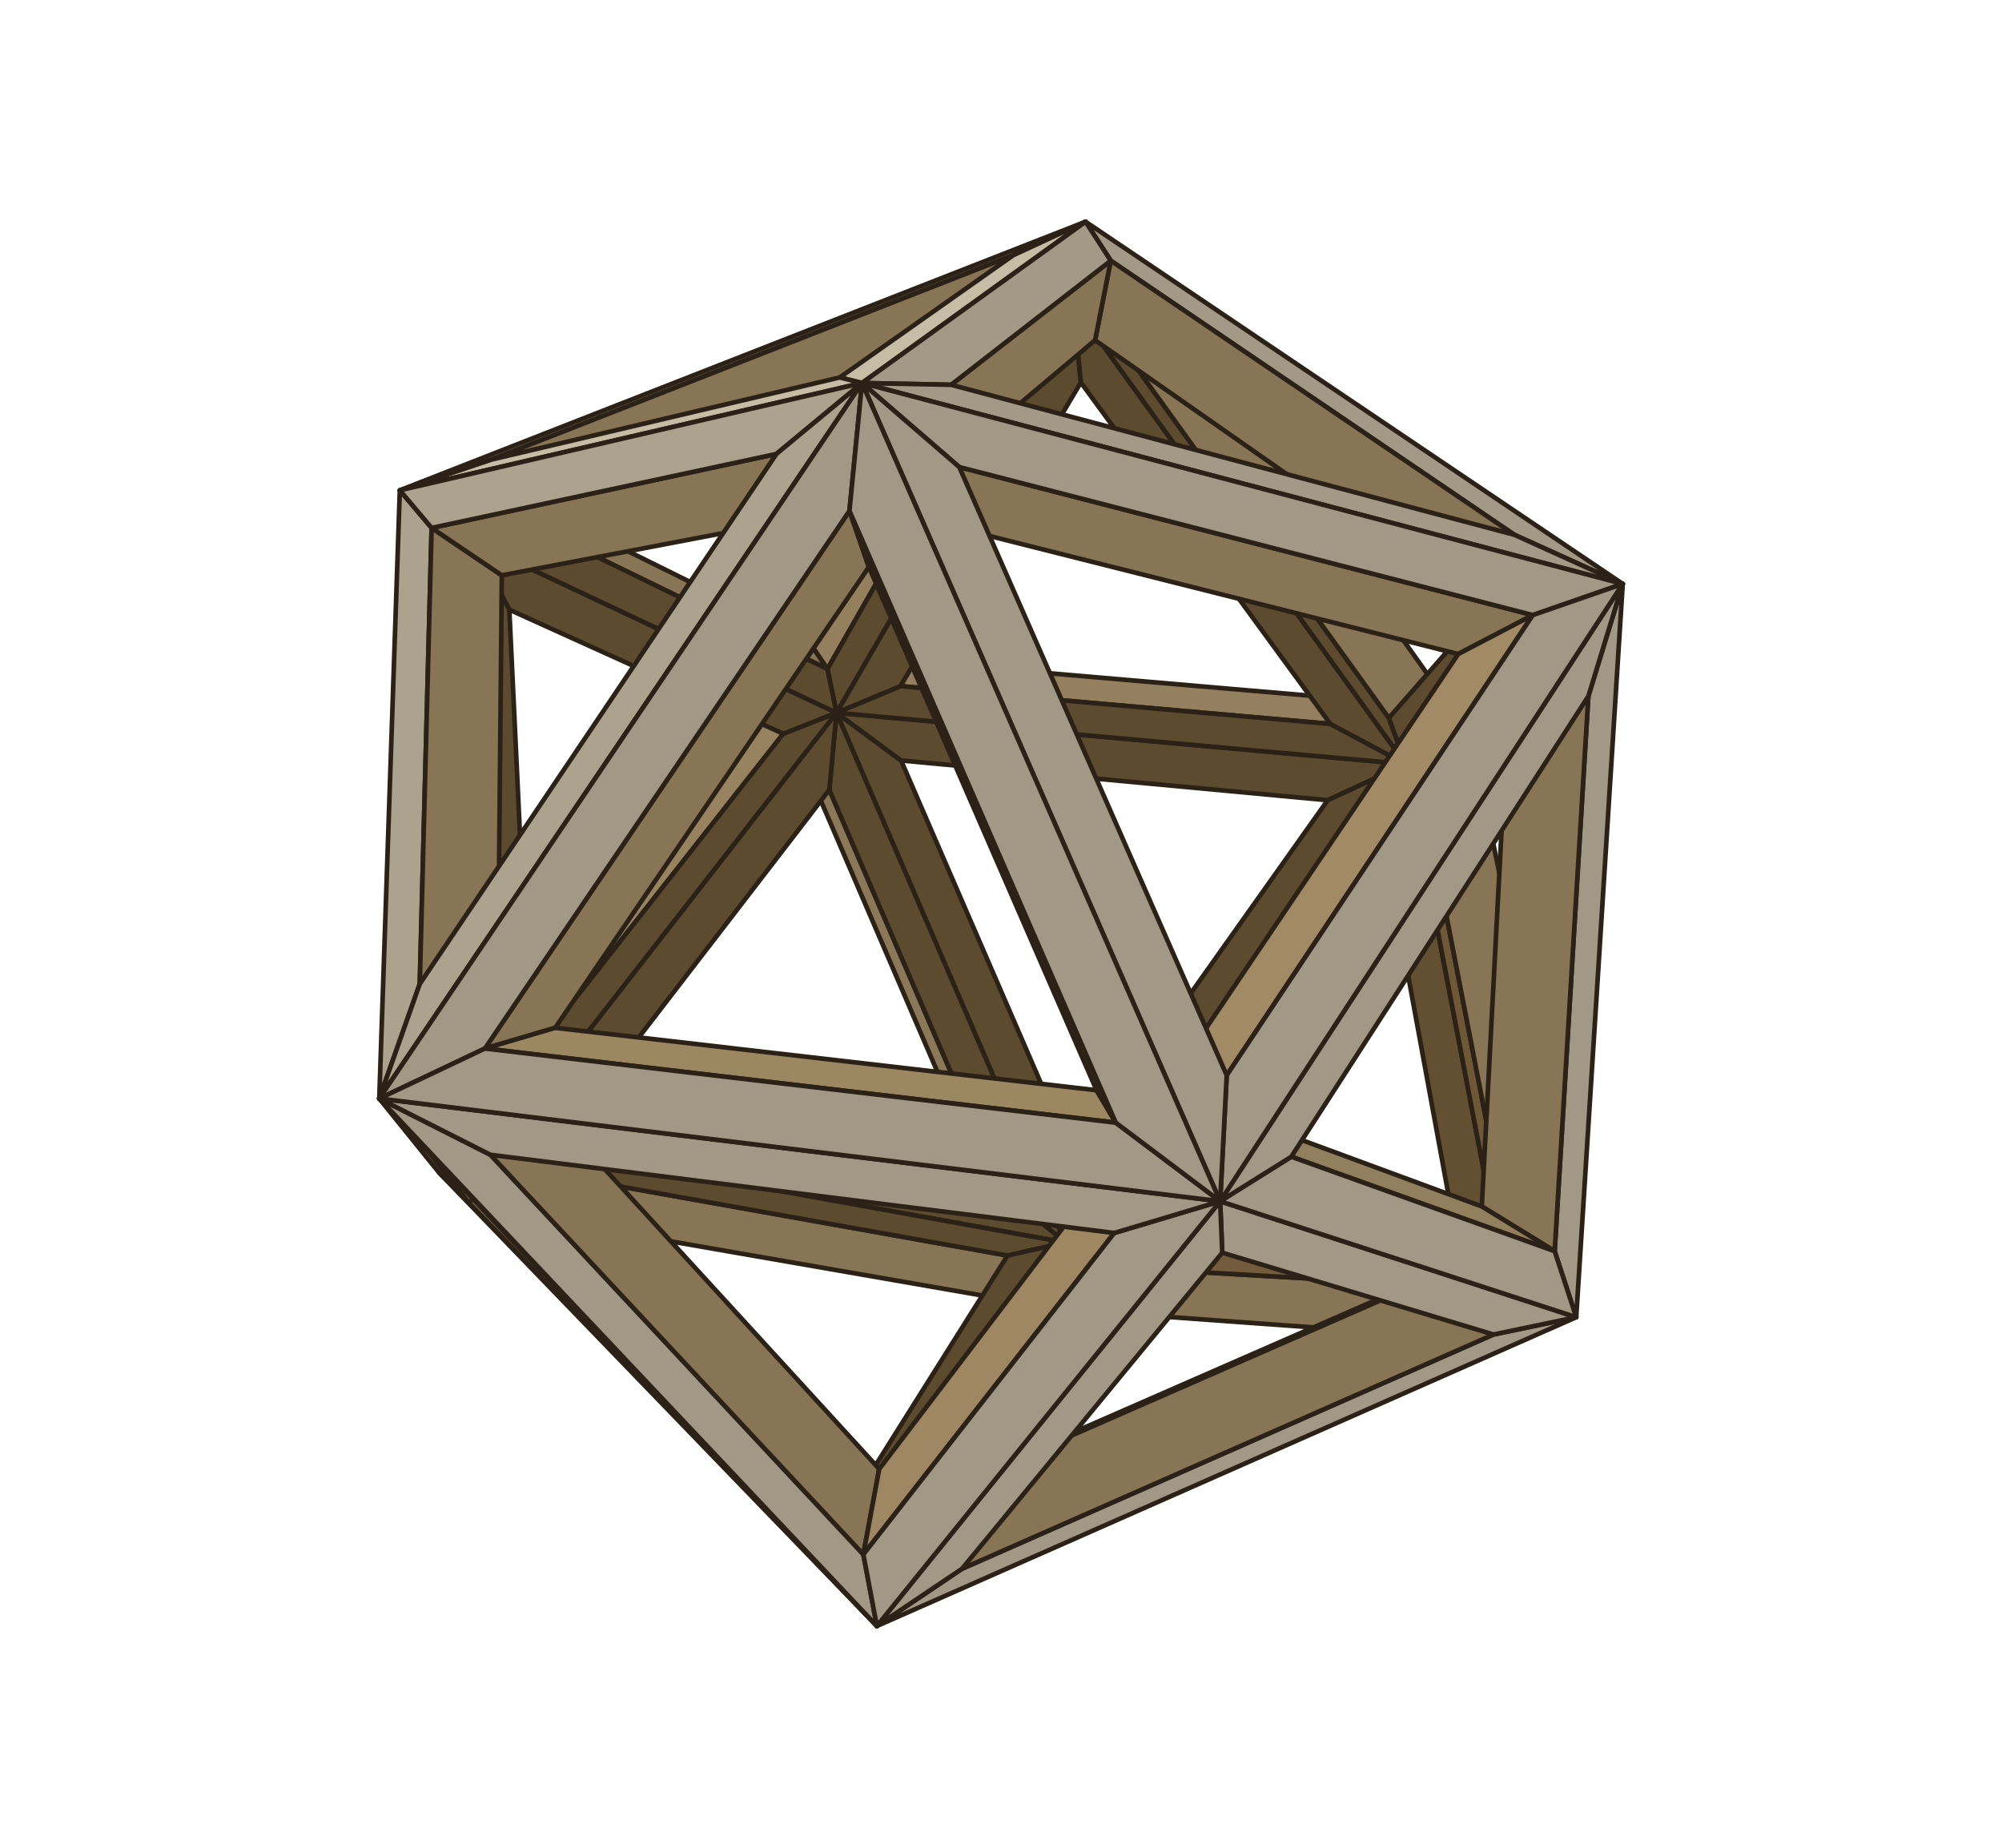
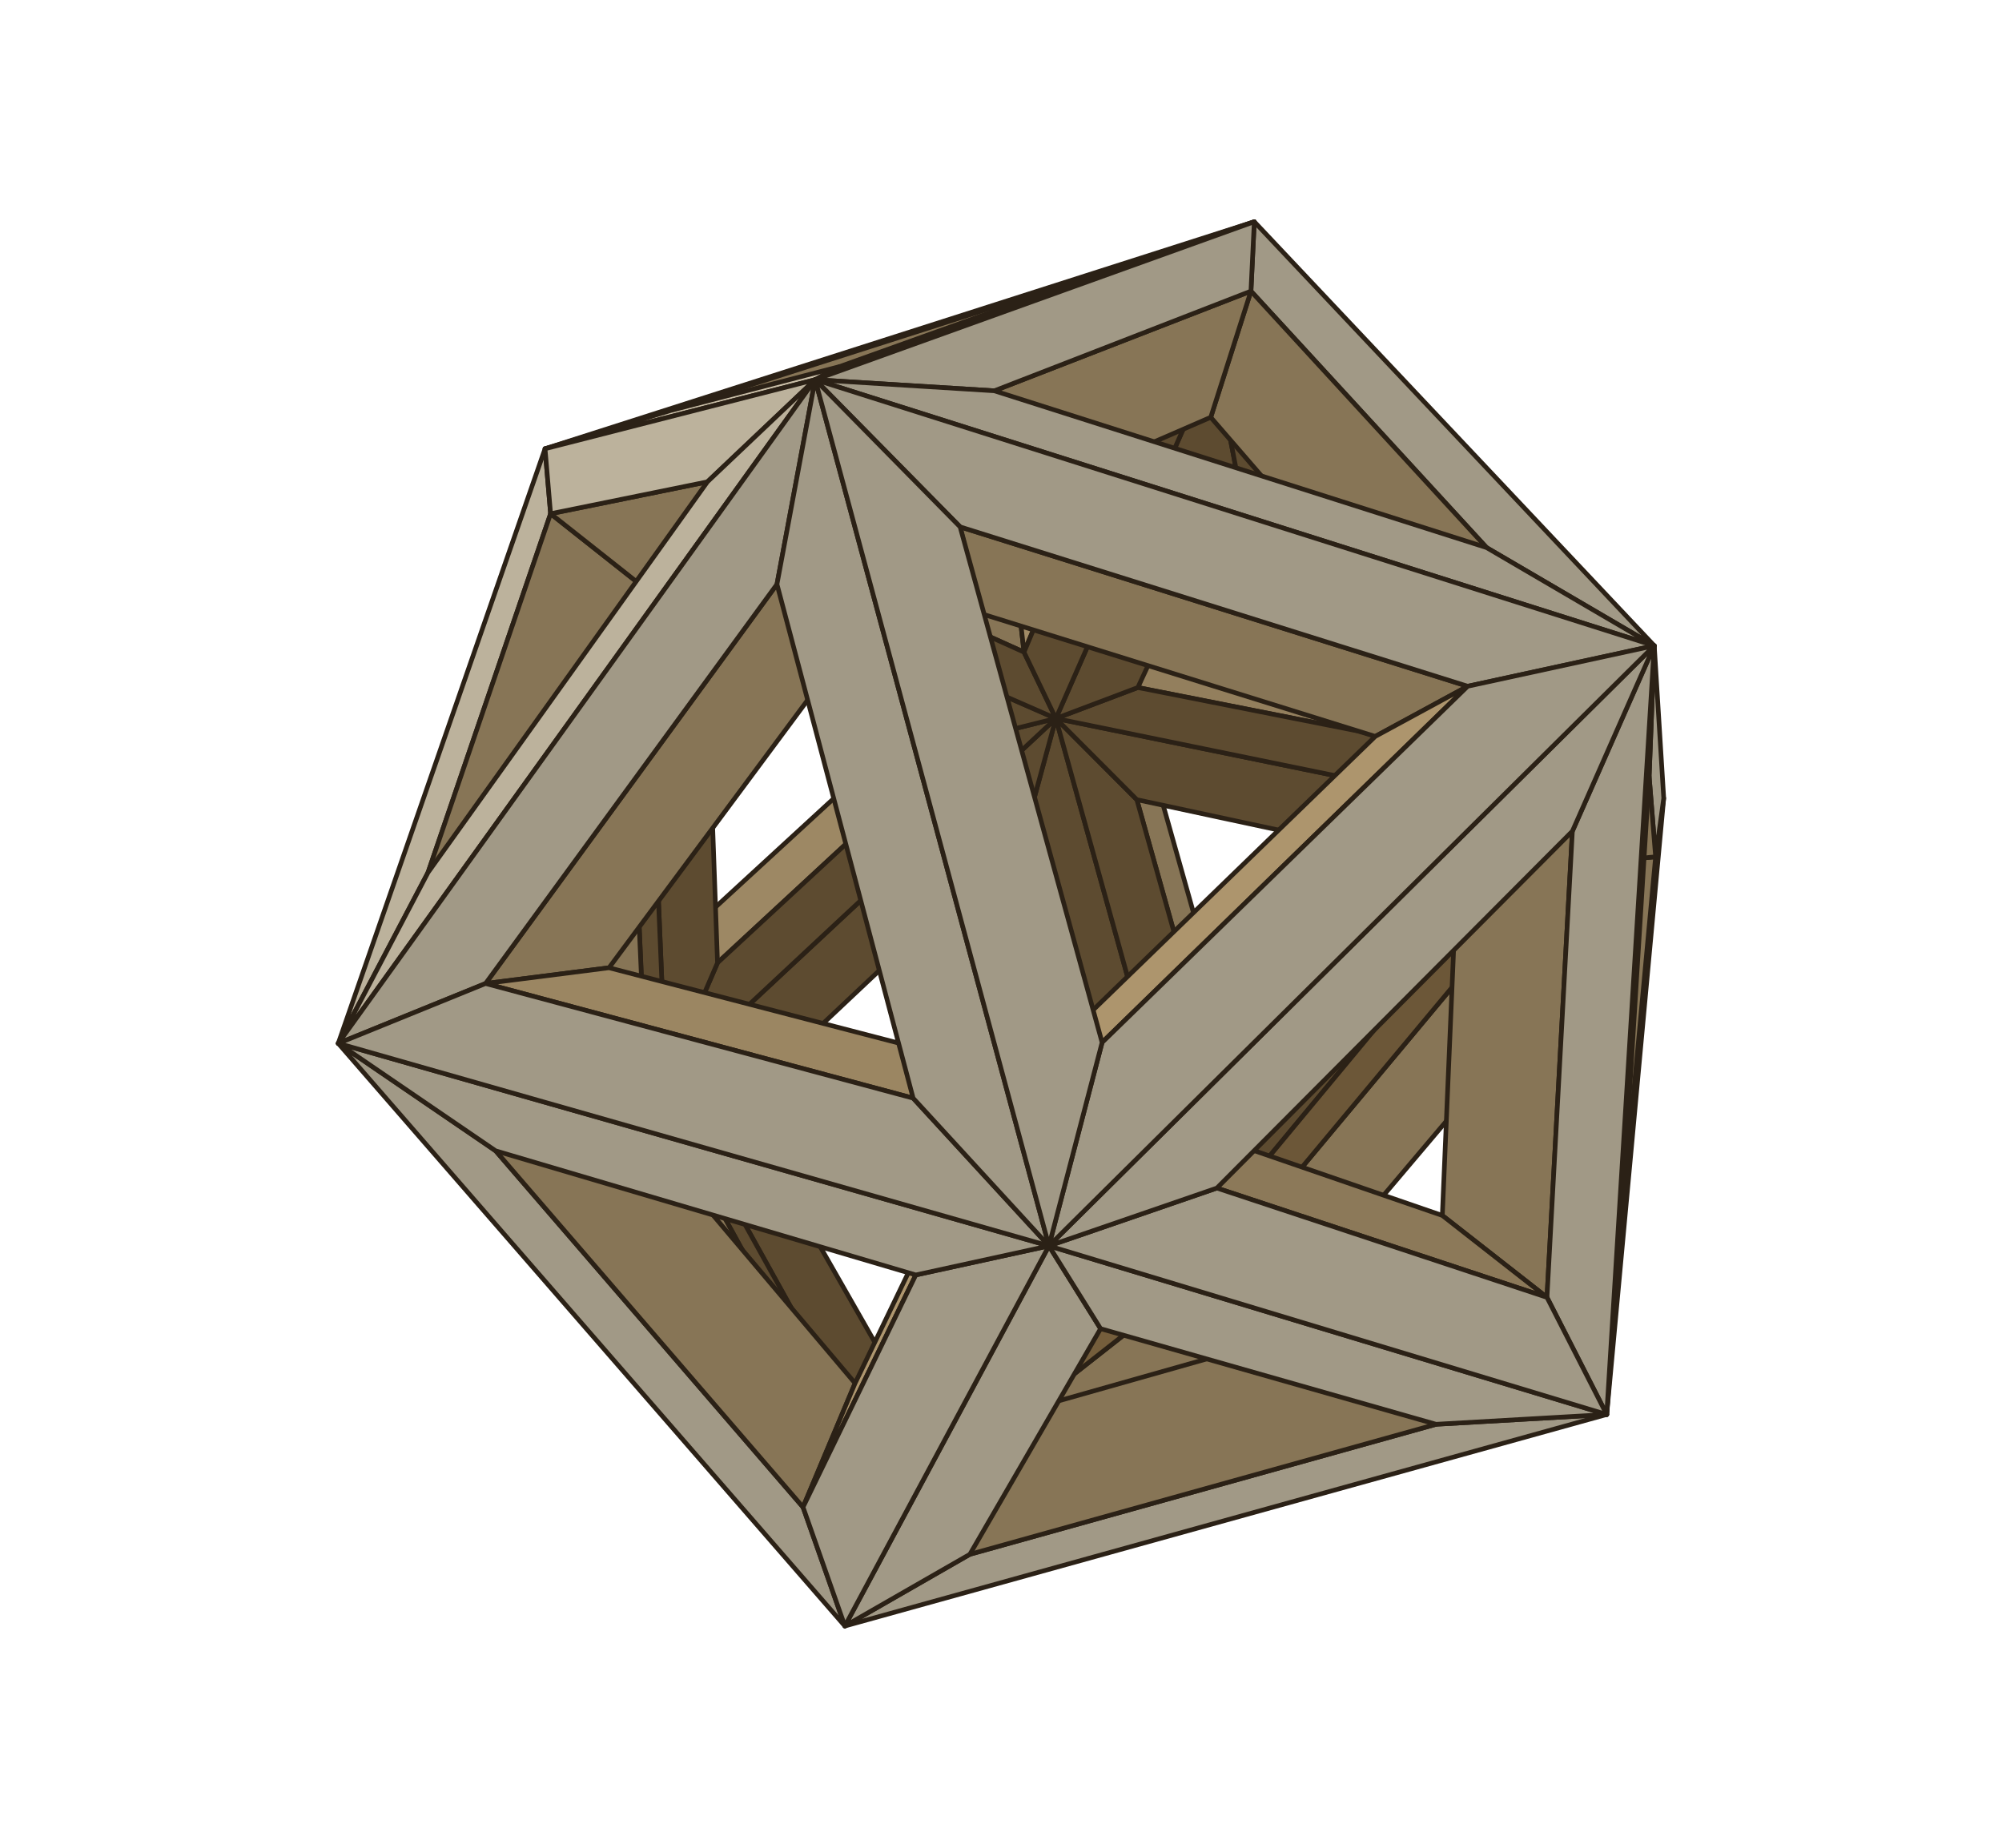
- <svg xmlns="http://www.w3.org/2000/svg" viewBox="0 0 520 480" width="520" height="480" class="euclid-graphic" data-graphic-id="icosahedron-vacuum">
+ <svg xmlns="http://www.w3.org/2000/svg" viewBox="0 0 520 480" width="520" height="480" class="euclid-graphic" data-graphic-id="icosahedron-vac">
  <style>
    .euclid-graphic {
      font-family: 'Fira Sans Condensed', 'Fira Sans', sans-serif;
    }
    .poly-stroke {
      stroke: #2b2116;
      stroke-linejoin: round;
      stroke-linecap: round;
    }
    .poly-hidden {
      stroke: #94a3b8;
      stroke-dasharray: 3 3;
      stroke-width: 1.0;
      opacity: 0.5;
      fill: none;
    }
    .poly-gold {
      fill: #f59e0b;
      fill-opacity: 0.30;
      stroke: #b45309;
      stroke-width: 2.5;
      stroke-linejoin: round;
    }
    @media (prefers-color-scheme: dark) {
      .poly-stroke {
        stroke: #e8dec8;
      }
      .poly-hidden {
        stroke: #64748b;
        opacity: 0.6;
      }
    }
    html[data-theme="dark"] .poly-stroke {
      stroke: #e8dec8;
    }
    html[data-theme="dark"] .poly-hidden {
      stroke: #64748b;
      opacity: 0.6;
    }
  </style>
  <defs />
  <g id="hidden-edges">
  </g>
  <g id="faces">
-     <polygon points="210.46,201.61 260.63,318.32 260.09,308.98 215.41,205.17" fill="#8b7858" stroke="#2b2116" stroke-width="1.2" class="poly-stroke" data-face-role="window_reveal" data-face-idx="89" />
-     <polygon points="217.26,185.16 276.68,322.78 278.85,300.97 234.04,197.55" fill="#5d4b30" stroke="#2b2116" stroke-width="1.2" class="poly-stroke" data-face-role="inner_frame" data-face-idx="64" />
-     <polygon points="276.68,322.78 217.26,185.16 215.41,205.17 260.09,308.98" fill="#5d4b30" stroke="#2b2116" stroke-width="1.2" class="poly-stroke" data-face-role="inner_frame" data-face-idx="88" />
-     <polygon points="357.03,182.17 231.18,171.34 233.88,178.24 345.55,188.06" fill="#94805e" stroke="#2b2116" stroke-width="1.2" class="poly-stroke" data-face-role="window_reveal" data-face-idx="23" />
-     <polygon points="365.12,198.50 217.26,185.16 234.04,197.55 344.86,207.88" fill="#5d4b30" stroke="#2b2116" stroke-width="1.2" class="poly-stroke" data-face-role="inner_frame" data-face-idx="67" />
-     <polygon points="217.26,185.16 365.12,198.50 345.55,188.06 233.88,178.24" fill="#5d4b30" stroke="#2b2116" stroke-width="1.2" class="poly-stroke" data-face-role="inner_frame" data-face-idx="22" />
-     <polygon points="276.68,322.78 365.12,198.50 344.86,207.88 278.85,300.97" fill="#5d4b30" stroke="#2b2116" stroke-width="1.2" class="poly-stroke" data-face-role="inner_frame" data-face-idx="70" />
-     <polygon points="297.01,322.89 372.73,217.03 359.42,218.97 292.39,312.96" fill="#877556" stroke="#2b2116" stroke-width="1.2" class="poly-stroke" data-face-role="window_reveal" data-face-idx="74" />
-     <polygon points="365.12,198.50 276.68,322.78 292.39,312.96 359.42,218.97" fill="#635033" stroke="#2b2116" stroke-width="1.2" class="poly-stroke" data-face-role="inner_frame" data-face-idx="73" />
-     <polygon points="217.26,185.16 130.63,296.38 151.05,288.81 215.41,205.17" fill="#5d4b30" stroke="#2b2116" stroke-width="1.2" class="poly-stroke" data-face-role="inner_frame" data-face-idx="85" />
-     <polygon points="196.97,185.21 122.18,279.52 137.78,274.22 203.45,190.61" fill="#988360" stroke="#2b2116" stroke-width="1.2" class="poly-stroke" data-face-role="window_reveal" data-face-idx="164" />
-     <polygon points="130.63,296.38 217.26,185.16 203.45,190.61 137.78,274.22" fill="#5d4b30" stroke="#2b2116" stroke-width="1.2" class="poly-stroke" data-face-role="inner_frame" data-face-idx="163" />
-     <polygon points="130.63,296.38 276.68,322.78 260.09,308.98 151.05,288.81" fill="#5d4b30" stroke="#2b2116" stroke-width="1.2" class="poly-stroke" data-face-role="inner_frame" data-face-idx="82" />
-     <polygon points="137.30,316.06 262.44,337.81 261.69,326.16 151.20,306.45" fill="#877556" stroke="#2b2116" stroke-width="1.2" class="poly-stroke" data-face-role="window_reveal" data-face-idx="62" />
-     <polygon points="276.68,322.78 130.63,296.38 151.20,306.45 261.69,326.16" fill="#5d4b30" stroke="#2b2116" stroke-width="1.2" class="poly-stroke" data-face-role="inner_frame" data-face-idx="61" />
-     <polygon points="278.77,79.06 217.26,185.16 233.88,178.24 280.74,99.34" fill="#5d4b30" stroke="#2b2116" stroke-width="1.2" class="poly-stroke" data-face-role="inner_frame" data-face-idx="25" />
-     <polygon points="261.12,74.62 209.83,166.29 214.92,173.80 260.47,93.86" fill="#94805e" stroke="#2b2116" stroke-width="1.2" class="poly-stroke" data-face-role="window_reveal" data-face-idx="38" />
-     <polygon points="217.26,185.16 278.77,79.06 260.47,93.86 214.92,173.80" fill="#5d4b30" stroke="#2b2116" stroke-width="1.2" class="poly-stroke" data-face-role="inner_frame" data-face-idx="37" />
-     <polygon points="209.83,166.29 129.23,126.45 144.75,139.66 214.92,173.80" fill="#887556" stroke="#2b2116" stroke-width="1.2" class="poly-stroke" data-face-role="window_reveal" data-face-idx="41" />
-     <polygon points="217.26,185.16 122.73,140.65 132.29,158.38 203.45,190.61" fill="#5d4b30" stroke="#2b2116" stroke-width="1.2" class="poly-stroke" data-face-role="inner_frame" data-face-idx="169" />
-     <polygon points="122.73,140.65 217.26,185.16 214.92,173.80 144.75,139.66" fill="#5d4b30" stroke="#2b2116" stroke-width="1.2" class="poly-stroke" data-face-role="inner_frame" data-face-idx="40" />
-     <polygon points="365.12,198.50 278.77,79.06 280.74,99.34 345.55,188.06" fill="#5d4b30" stroke="#2b2116" stroke-width="1.2" class="poly-stroke" data-face-role="inner_frame" data-face-idx="19" />
-     <polygon points="276.68,322.78 390.10,328.60 377.31,316.26 292.39,312.96" fill="#635033" stroke="#2b2116" stroke-width="1.2" class="poly-stroke" data-face-role="inner_frame" data-face-idx="79" />
-     <polygon points="278.77,79.06 365.12,198.50 360.74,186.50 295.63,96.11" fill="#5d4b30" stroke="#2b2116" stroke-width="1.2" class="poly-stroke" data-face-role="inner_frame" data-face-idx="34" />
-     <polygon points="374.42,180.30 301.17,76.97 295.63,96.11 360.74,186.50" fill="#877556" stroke="#2b2116" stroke-width="1.2" class="poly-stroke" data-face-role="window_reveal" data-face-idx="35" />
-     <polygon points="285.19,340.79 382.42,347.82 366.65,333.67 281.86,328.74" fill="#877556" stroke="#2b2116" stroke-width="1.2" class="poly-stroke" data-face-role="window_reveal" data-face-idx="47" />
-     <polygon points="390.10,328.60 276.68,322.78 281.86,328.74 366.65,333.67" fill="#735c3b" stroke="#2b2116" stroke-width="1.2" class="poly-stroke" data-face-role="inner_frame" data-face-idx="46" />
-     <polygon points="390.10,328.60 365.12,198.50 359.42,218.97 377.31,316.26" fill="#635033" stroke="#2b2116" stroke-width="1.2" class="poly-stroke" data-face-role="inner_frame" data-face-idx="76" />
-     <polygon points="231.35,398.19 276.68,322.78 261.69,326.16 226.62,381.91" fill="#5d4b30" stroke="#2b2116" stroke-width="1.2" class="poly-stroke" data-face-role="inner_frame" data-face-idx="55" />
-     <polygon points="248.04,407.04 285.19,340.79 281.86,328.74 249.01,385.14" fill="#877556" stroke="#2b2116" stroke-width="1.2" class="poly-stroke" data-face-role="window_reveal" data-face-idx="53" />
-     <polygon points="276.68,322.78 231.35,398.19 249.01,385.14 281.86,328.74" fill="#735c3b" stroke="#2b2116" stroke-width="1.2" class="poly-stroke" data-face-role="inner_frame" data-face-idx="52" />
-     <polygon points="365.12,198.50 390.10,328.60 388.50,303.71 369.48,205.90" fill="#6e5838" stroke="#2b2116" stroke-width="1.2" class="poly-stroke" data-face-role="inner_frame" data-face-idx="151" />
-     <polygon points="407.50,313.66 384.34,202.21 369.48,205.90 388.50,303.71" fill="#877556" stroke="#2b2116" stroke-width="1.2" class="poly-stroke" data-face-role="window_reveal" data-face-idx="152" />
-     <polygon points="122.73,140.65 130.63,296.38 137.78,274.22 132.29,158.38" fill="#5d4b30" stroke="#2b2116" stroke-width="1.2" class="poly-stroke" data-face-role="inner_frame" data-face-idx="166" />
-     <polygon points="130.63,296.38 122.73,140.65 123.27,164.74 129.28,282.65" fill="#5d4b30" stroke="#2b2116" stroke-width="1.2" class="poly-stroke" data-face-role="inner_frame" data-face-idx="175" />
-     <polygon points="104.37,154.84 112.16,289.22 129.28,282.65 123.27,164.74" fill="#877556" stroke="#2b2116" stroke-width="1.2" class="poly-stroke" data-face-role="window_reveal" data-face-idx="176" />
-     <polygon points="130.63,296.38 231.35,398.19 226.62,381.91 151.20,306.45" fill="#5d4b30" stroke="#2b2116" stroke-width="1.2" class="poly-stroke" data-face-role="inner_frame" data-face-idx="58" />
-     <polygon points="278.77,79.06 122.73,140.65 144.75,139.66 260.47,93.86" fill="#5d4b30" stroke="#2b2116" stroke-width="1.2" class="poly-stroke" data-face-role="inner_frame" data-face-idx="43" />
-     <polygon points="114.05,304.62 227.76,422.40 207.46,401.13 121.68,312.31" fill="#a19986" stroke="#2b2116" stroke-width="1.2" class="poly-stroke" data-face-role="outer_frame" data-face-idx="141" />
-     <polygon points="365.12,198.50 399.24,162.75 385.13,158.69 360.74,186.50" fill="#5d4b30" stroke="#2b2116" stroke-width="1.2" class="poly-stroke" data-face-role="inner_frame" data-face-idx="31" />
-     <polygon points="384.34,202.21 416.23,172.58 395.14,180.67 369.48,205.90" fill="#877556" stroke="#2b2116" stroke-width="1.2" class="poly-stroke" data-face-role="window_reveal" data-face-idx="146" />
-     <polygon points="399.24,162.75 365.12,198.50 369.48,205.90 395.14,180.67" fill="#6e5838" stroke="#2b2116" stroke-width="1.2" class="poly-stroke" data-face-role="inner_frame" data-face-idx="145" />
-     <polygon points="281.96,57.60 103.85,127.37 127.79,119.35 263.19,66.29" fill="#c7bca5" stroke="#2b2116" stroke-width="1.2" class="poly-stroke" data-face-role="outer_frame" data-face-idx="9" />
-     <polygon points="121.68,312.31 207.46,401.13 213.65,379.69 137.70,302.97" fill="#877556" stroke="#2b2116" stroke-width="1.2" class="poly-stroke" data-face-role="window_reveal" data-face-idx="143" />
-     <polygon points="263.19,66.29 127.79,119.35 143.85,133.76 262.27,87.00" fill="#877556" stroke="#2b2116" stroke-width="1.2" class="poly-stroke" data-face-role="window_reveal" data-face-idx="11" />
-     <polygon points="231.35,398.19 390.10,328.60 366.65,333.67 249.01,385.14" fill="#735c3b" stroke="#2b2116" stroke-width="1.2" class="poly-stroke" data-face-role="inner_frame" data-face-idx="49" />
-     <polygon points="399.24,162.75 278.77,79.06 295.63,96.11 385.13,158.69" fill="#5d4b30" stroke="#2b2116" stroke-width="1.2" class="poly-stroke" data-face-role="inner_frame" data-face-idx="28" />
-     <polygon points="120.49,278.22 130.63,296.38 129.28,282.65 121.68,267.43" fill="#5d4b30" stroke="#2b2116" stroke-width="1.2" class="poly-stroke" data-face-role="inner_frame" data-face-idx="178" />
-     <polygon points="98.51,285.38 114.05,304.62 121.68,312.31 111.60,299.53" fill="#a19986" stroke="#2b2116" stroke-width="1.2" class="poly-stroke" data-face-role="outer_frame" data-face-idx="138" />
-     <polygon points="111.60,299.53 121.68,312.31 137.70,302.97 131.28,290.60" fill="#877556" stroke="#2b2116" stroke-width="1.2" class="poly-stroke" data-face-role="window_reveal" data-face-idx="140" />
-     <polygon points="227.76,422.40 409.41,342.18 387.91,346.67 249.87,407.53" fill="#a19986" stroke="#2b2116" stroke-width="1.2" class="poly-stroke" data-face-role="outer_frame" data-face-idx="126" />
-     <polygon points="421.49,151.68 281.96,57.60 288.51,67.72 393.37,138.94" fill="#a29986" stroke="#2b2116" stroke-width="1.2" class="poly-stroke" data-face-role="outer_frame" data-face-idx="6" />
-     <polygon points="249.87,407.53 387.91,346.67 371.06,332.33 250.63,385.04" fill="#877556" stroke="#2b2116" stroke-width="1.2" class="poly-stroke" data-face-role="window_reveal" data-face-idx="128" />
-     <polygon points="393.37,138.94 288.51,67.72 284.44,88.38 374.96,151.67" fill="#877556" stroke="#2b2116" stroke-width="1.2" class="poly-stroke" data-face-role="window_reveal" data-face-idx="8" />
-     <polygon points="390.10,328.60 399.24,162.75 395.14,180.67 388.50,303.71" fill="#6e5838" stroke="#2b2116" stroke-width="1.2" class="poly-stroke" data-face-role="inner_frame" data-face-idx="148" />
-     <polygon points="409.41,342.18 421.49,151.68 412.56,180.86 403.81,325.03" fill="#a19986" stroke="#2b2116" stroke-width="1.2" class="poly-stroke" data-face-role="outer_frame" data-face-idx="156" />
-     <polygon points="122.73,140.65 120.49,278.22 121.68,267.43 123.27,164.74" fill="#5d4b30" stroke="#2b2116" stroke-width="1.2" class="poly-stroke" data-face-role="inner_frame" data-face-idx="172" />
-     <polygon points="403.81,325.03 412.56,180.86 391.48,188.02 384.88,313.40" fill="#877556" stroke="#2b2116" stroke-width="1.2" class="poly-stroke" data-face-role="window_reveal" data-face-idx="158" />
-     <polygon points="223.90,99.50 281.96,57.60 263.19,66.29 218.13,98.05" fill="#c7bca5" stroke="#2b2116" stroke-width="1.2" class="poly-stroke" data-face-role="outer_frame" data-face-idx="15" />
-     <polygon points="288.51,67.72 247.04,99.96 248.26,118.85 284.44,88.38" fill="#877556" stroke="#2b2116" stroke-width="1.2" class="poly-stroke" data-face-role="window_reveal" data-face-idx="2" />
-     <polygon points="281.96,57.60 223.90,99.50 247.04,99.96 288.51,67.72" fill="#a29986" stroke="#2b2116" stroke-width="1.2" class="poly-stroke" data-face-role="outer_frame" data-face-idx="0" />
-     <polygon points="103.85,127.37 98.51,285.38 109.03,255.60 112.11,137.14" fill="#aca38e" stroke="#2b2116" stroke-width="1.2" class="poly-stroke" data-face-role="outer_frame" data-face-idx="111" />
-     <polygon points="112.11,137.14 109.03,255.60 129.37,252.63 130.34,149.46" fill="#877556" stroke="#2b2116" stroke-width="1.2" class="poly-stroke" data-face-role="window_reveal" data-face-idx="113" />
-     <polygon points="103.85,127.37 223.90,99.50 218.13,98.05 127.79,119.35" fill="#c7bca5" stroke="#2b2116" stroke-width="1.2" class="poly-stroke" data-face-role="outer_frame" data-face-idx="12" />
-     <polygon points="227.76,422.40 98.51,285.38 111.60,299.53 207.46,401.13" fill="#a19986" stroke="#2b2116" stroke-width="1.2" class="poly-stroke" data-face-role="outer_frame" data-face-idx="135" />
-     <polygon points="201.67,117.92 112.11,137.14 130.34,149.46 209.33,134.38" fill="#877556" stroke="#2b2116" stroke-width="1.2" class="poly-stroke" data-face-role="window_reveal" data-face-idx="110" />
-     <polygon points="223.90,99.50 103.85,127.37 112.11,137.14 201.67,117.92" fill="#aca38e" stroke="#2b2116" stroke-width="1.2" class="poly-stroke" data-face-role="outer_frame" data-face-idx="108" />
-     <polygon points="98.51,285.38 227.76,422.40 224.25,403.80 127.39,299.99" fill="#a19986" stroke="#2b2116" stroke-width="1.2" class="poly-stroke" data-face-role="outer_frame" data-face-idx="123" />
-     <polygon points="127.39,299.99 224.25,403.80 228.37,381.60 145.28,290.81" fill="#877556" stroke="#2b2116" stroke-width="1.2" class="poly-stroke" data-face-role="window_reveal" data-face-idx="125" />
-     <polygon points="335.40,300.49 403.81,325.03 384.88,313.40 323.93,290.93" fill="#927f5d" stroke="#2b2116" stroke-width="1.2" class="poly-stroke" data-face-role="window_reveal" data-face-idx="155" />
-     <polygon points="409.41,342.18 316.92,312.06 317.47,325.42 387.91,346.67" fill="#a19986" stroke="#2b2116" stroke-width="1.2" class="poly-stroke" data-face-role="outer_frame" data-face-idx="129" />
-     <polygon points="316.92,312.06 409.41,342.18 403.81,325.03 335.40,300.49" fill="#a19986" stroke="#2b2116" stroke-width="1.2" class="poly-stroke" data-face-role="outer_frame" data-face-idx="153" />
-     <polygon points="316.92,312.06 227.76,422.40 249.87,407.53 317.47,325.42" fill="#a19986" stroke="#2b2116" stroke-width="1.2" class="poly-stroke" data-face-role="outer_frame" data-face-idx="132" />
-     <polygon points="224.25,403.80 289.41,320.30 284.53,307.82 228.37,381.60" fill="#9e8864" stroke="#2b2116" stroke-width="1.2" class="poly-stroke" data-face-role="window_reveal" data-face-idx="119" />
-     <polygon points="227.76,422.40 316.92,312.06 289.41,320.30 224.25,403.80" fill="#a19986" stroke="#2b2116" stroke-width="1.2" class="poly-stroke" data-face-role="outer_frame" data-face-idx="117" />
-     <polygon points="223.90,99.50 421.49,151.68 393.37,138.94 247.04,99.96" fill="#a29986" stroke="#2b2116" stroke-width="1.2" class="poly-stroke" data-face-role="outer_frame" data-face-idx="3" />
-     <polygon points="398.12,159.79 249.16,121.33 250.10,137.49 378.76,169.90" fill="#877556" stroke="#2b2116" stroke-width="1.2" class="poly-stroke" data-face-role="window_reveal" data-face-idx="107" />
-     <polygon points="421.49,151.68 223.90,99.50 249.16,121.33 398.12,159.79" fill="#a19986" stroke="#2b2116" stroke-width="1.2" class="poly-stroke" data-face-role="outer_frame" data-face-idx="105" />
-     <polygon points="421.49,151.68 316.92,312.06 335.40,300.49 412.56,180.86" fill="#a19986" stroke="#2b2116" stroke-width="1.2" class="poly-stroke" data-face-role="outer_frame" data-face-idx="159" />
-     <polygon points="318.63,279.34 398.12,159.79 378.76,169.90 309.46,272.75" fill="#a18b66" stroke="#2b2116" stroke-width="1.2" class="poly-stroke" data-face-role="window_reveal" data-face-idx="104" />
-     <polygon points="316.92,312.06 421.49,151.68 398.12,159.79 318.63,279.34" fill="#a19986" stroke="#2b2116" stroke-width="1.2" class="poly-stroke" data-face-role="outer_frame" data-face-idx="102" />
-     <polygon points="98.51,285.38 223.90,99.50 201.67,117.92 109.03,255.60" fill="#aca38e" stroke="#2b2116" stroke-width="1.2" class="poly-stroke" data-face-role="outer_frame" data-face-idx="114" />
-     <polygon points="220.64,132.71 125.95,272.38 144.21,267.00 225.68,147.29" fill="#877556" stroke="#2b2116" stroke-width="1.2" class="poly-stroke" data-face-role="window_reveal" data-face-idx="92" />
-     <polygon points="223.90,99.50 98.51,285.38 125.95,272.38 220.64,132.71" fill="#a19986" stroke="#2b2116" stroke-width="1.2" class="poly-stroke" data-face-role="outer_frame" data-face-idx="90" />
-     <polygon points="125.95,272.38 289.81,291.64 284.82,283.22 144.21,267.00" fill="#9c8763" stroke="#2b2116" stroke-width="1.2" class="poly-stroke" data-face-role="window_reveal" data-face-idx="95" />
-     <polygon points="316.92,312.06 98.51,285.38 127.39,299.99 289.41,320.30" fill="#a19986" stroke="#2b2116" stroke-width="1.2" class="poly-stroke" data-face-role="outer_frame" data-face-idx="120" />
-     <polygon points="98.51,285.38 316.92,312.06 289.81,291.64 125.95,272.38" fill="#a19986" stroke="#2b2116" stroke-width="1.2" class="poly-stroke" data-face-role="outer_frame" data-face-idx="93" />
-     <polygon points="289.81,291.64 220.64,132.71 225.68,147.29 284.82,283.22" fill="#927e5c" stroke="#2b2116" stroke-width="1.2" class="poly-stroke" data-face-role="window_reveal" data-face-idx="98" />
-     <polygon points="223.90,99.50 316.92,312.06 318.63,279.34 249.16,121.33" fill="#a19986" stroke="#2b2116" stroke-width="1.2" class="poly-stroke" data-face-role="outer_frame" data-face-idx="99" />
-     <polygon points="316.92,312.06 223.90,99.50 220.64,132.71 289.81,291.64" fill="#a19986" stroke="#2b2116" stroke-width="1.2" class="poly-stroke" data-face-role="outer_frame" data-face-idx="96" />
+     <polygon points="264.52,212.23 291.75,311.54 288.49,298.11 266.12,216.55" fill="#998461" stroke="#2b2116" stroke-width="1.2" class="poly-stroke" data-face-role="window_reveal" data-face-idx="89" />
+     <polygon points="328.02,301.06 299.96,201.49 295.28,207.73 318.21,289.46" fill="#877556" stroke="#2b2116" stroke-width="1.2" class="poly-stroke" data-face-role="window_reveal" data-face-idx="65" />
+     <polygon points="311.81,321.96 274.25,186.64 266.12,216.55 288.49,298.11" fill="#5d4b30" stroke="#2b2116" stroke-width="1.2" class="poly-stroke" data-face-role="inner_frame" data-face-idx="88" />
+     <polygon points="274.25,186.64 311.81,321.96 318.21,289.46 295.28,207.73" fill="#5d4b30" stroke="#2b2116" stroke-width="1.2" class="poly-stroke" data-face-role="inner_frame" data-face-idx="64" />
+     <polygon points="242.34,183.73 166.84,253.12 186.37,250.11 247.91,193.17" fill="#9d8864" stroke="#2b2116" stroke-width="1.2" class="poly-stroke" data-face-role="window_reveal" data-face-idx="164" />
+     <polygon points="274.25,186.64 173.00,281.10 205.64,273.55 266.12,216.55" fill="#5d4b30" stroke="#2b2116" stroke-width="1.2" class="poly-stroke" data-face-role="inner_frame" data-face-idx="85" />
+     <polygon points="173.00,281.10 274.25,186.64 247.91,193.17 186.37,250.11" fill="#5d4b30" stroke="#2b2116" stroke-width="1.2" class="poly-stroke" data-face-role="inner_frame" data-face-idx="163" />
+     <polygon points="173.00,281.10 311.81,321.96 288.49,298.11 205.64,273.55" fill="#5d4b30" stroke="#2b2116" stroke-width="1.2" class="poly-stroke" data-face-role="inner_frame" data-face-idx="82" />
+     <polygon points="395.96,184.05 300.33,165.91 295.54,178.60 373.03,193.92" fill="#937f5d" stroke="#2b2116" stroke-width="1.2" class="poly-stroke" data-face-role="window_reveal" data-face-idx="23" />
+     <polygon points="402.31,212.86 274.25,186.64 295.28,207.73 371.82,224.15" fill="#5d4b30" stroke="#2b2116" stroke-width="1.2" class="poly-stroke" data-face-role="inner_frame" data-face-idx="67" />
+     <polygon points="182.09,313.46 285.72,343.61 283.50,324.05 199.00,299.28" fill="#877556" stroke="#2b2116" stroke-width="1.2" class="poly-stroke" data-face-role="window_reveal" data-face-idx="62" />
+     <polygon points="274.25,186.64 402.31,212.86 373.03,193.92 295.54,178.60" fill="#5d4b30" stroke="#2b2116" stroke-width="1.2" class="poly-stroke" data-face-role="inner_frame" data-face-idx="22" />
+     <polygon points="311.81,321.96 173.00,281.10 199.00,299.28 283.50,324.05" fill="#5d4b30" stroke="#2b2116" stroke-width="1.2" class="poly-stroke" data-face-role="inner_frame" data-face-idx="61" />
+     <polygon points="311.81,321.96 402.31,212.86 371.82,224.15 318.21,289.46" fill="#5d4b30" stroke="#2b2116" stroke-width="1.2" class="poly-stroke" data-face-role="inner_frame" data-face-idx="70" />
+     <polygon points="264.31,154.65 184.96,117.83 201.91,140.56 265.98,169.41" fill="#877556" stroke="#2b2116" stroke-width="1.2" class="poly-stroke" data-face-role="window_reveal" data-face-idx="41" />
+     <polygon points="274.25,186.64 167.11,139.80 183.37,166.07 247.91,193.17" fill="#5d4b30" stroke="#2b2116" stroke-width="1.2" class="poly-stroke" data-face-role="inner_frame" data-face-idx="169" />
+     <polygon points="293.49,83.30 264.31,154.65 265.98,169.41 289.64,112.96" fill="#a18b66" stroke="#2b2116" stroke-width="1.2" class="poly-stroke" data-face-role="window_reveal" data-face-idx="38" />
+     <polygon points="167.11,139.80 274.25,186.64 265.98,169.41 201.91,140.56" fill="#5d4b30" stroke="#2b2116" stroke-width="1.2" class="poly-stroke" data-face-role="inner_frame" data-face-idx="40" />
+     <polygon points="345.91,326.43 414.47,245.36 387.81,243.72 332.60,309.91" fill="#877556" stroke="#2b2116" stroke-width="1.2" class="poly-stroke" data-face-role="window_reveal" data-face-idx="74" />
+     <polygon points="402.31,212.86 311.81,321.96 332.60,309.91 387.81,243.72" fill="#6c5738" stroke="#2b2116" stroke-width="1.2" class="poly-stroke" data-face-role="inner_frame" data-face-idx="73" />
+     <polygon points="315.50,92.90 274.25,186.64 295.54,178.60 321.30,123.04" fill="#5d4b30" stroke="#2b2116" stroke-width="1.2" class="poly-stroke" data-face-role="inner_frame" data-face-idx="25" />
+     <polygon points="274.25,186.64 315.50,92.90 289.64,112.96 265.98,169.41" fill="#5d4b30" stroke="#2b2116" stroke-width="1.2" class="poly-stroke" data-face-role="inner_frame" data-face-idx="37" />
+     <polygon points="167.11,139.80 173.00,281.10 186.37,250.11 183.37,166.07" fill="#5d4b30" stroke="#2b2116" stroke-width="1.2" class="poly-stroke" data-face-role="inner_frame" data-face-idx="166" />
+     <polygon points="173.00,281.10 167.11,139.80 163.14,174.88 166.91,260.78" fill="#5d4b30" stroke="#2b2116" stroke-width="1.2" class="poly-stroke" data-face-role="inner_frame" data-face-idx="175" />
+     <polygon points="136.49,159.97 142.25,266.35 166.91,260.78 163.14,174.88" fill="#877556" stroke="#2b2116" stroke-width="1.2" class="poly-stroke" data-face-role="window_reveal" data-face-idx="176" />
+     <polygon points="230.44,384.71 311.81,321.96 283.50,324.05 234.07,360.68" fill="#5d4b30" stroke="#2b2116" stroke-width="1.2" class="poly-stroke" data-face-role="inner_frame" data-face-idx="55" />
+     <polygon points="402.31,212.86 315.50,92.90 321.30,123.04 373.03,193.92" fill="#5d4b30" stroke="#2b2116" stroke-width="1.2" class="poly-stroke" data-face-role="inner_frame" data-face-idx="19" />
+     <polygon points="173.00,281.10 230.44,384.71 234.07,360.68 199.00,299.28" fill="#5d4b30" stroke="#2b2116" stroke-width="1.2" class="poly-stroke" data-face-role="inner_frame" data-face-idx="58" />
+     <polygon points="260.05,402.95 319.47,353.55 310.94,331.83 262.76,369.69" fill="#877556" stroke="#2b2116" stroke-width="1.2" class="poly-stroke" data-face-role="window_reveal" data-face-idx="53" />
+     <polygon points="311.81,321.96 230.44,384.71 262.76,369.69 310.94,331.83" fill="#755e3c" stroke="#2b2116" stroke-width="1.2" class="poly-stroke" data-face-role="inner_frame" data-face-idx="52" />
+     <polygon points="311.81,321.96 387.57,340.38 378.41,319.54 332.60,309.91" fill="#6c5738" stroke="#2b2116" stroke-width="1.2" class="poly-stroke" data-face-role="inner_frame" data-face-idx="79" />
+     <polygon points="319.47,353.55 376.04,370.61 355.30,343.51 310.94,331.83" fill="#877556" stroke="#2b2116" stroke-width="1.2" class="poly-stroke" data-face-role="window_reveal" data-face-idx="47" />
+     <polygon points="387.57,340.38 311.81,321.96 310.94,331.83 355.30,343.51" fill="#755e3c" stroke="#2b2116" stroke-width="1.2" class="poly-stroke" data-face-role="inner_frame" data-face-idx="46" />
+     <polygon points="230.44,384.71 173.00,281.10 174.76,291.90 209.06,354.27" fill="#5d4b30" stroke="#2b2116" stroke-width="1.2" class="poly-stroke" data-face-role="inner_frame" data-face-idx="142" />
+     <polygon points="315.50,92.90 167.11,139.80 201.91,140.56 289.64,112.96" fill="#5d4b30" stroke="#2b2116" stroke-width="1.2" class="poly-stroke" data-face-role="inner_frame" data-face-idx="43" />
+     <polygon points="151.75,304.76 192.80,383.91 209.06,354.27 174.76,291.90" fill="#877556" stroke="#2b2116" stroke-width="1.2" class="poly-stroke" data-face-role="window_reveal" data-face-idx="143" />
+     <polygon points="315.50,92.90 402.31,212.86 390.14,193.71 337.29,120.60" fill="#604d31" stroke="#2b2116" stroke-width="1.2" class="poly-stroke" data-face-role="inner_frame" data-face-idx="34" />
+     <polygon points="418.04,183.43 353.08,91.81 337.29,120.60 390.14,193.71" fill="#877556" stroke="#2b2116" stroke-width="1.2" class="poly-stroke" data-face-role="window_reveal" data-face-idx="35" />
+     <polygon points="325.79,57.60 141.57,116.57 174.14,106.65 287.13,70.49" fill="#cabfa8" stroke="#2b2116" stroke-width="1.2" class="poly-stroke" data-face-role="outer_frame" data-face-idx="9" />
+     <polygon points="387.57,340.38 402.31,212.86 387.81,243.72 378.41,319.54" fill="#6c5738" stroke="#2b2116" stroke-width="1.2" class="poly-stroke" data-face-role="inner_frame" data-face-idx="76" />
+     <polygon points="127.51,263.70 173.00,281.10 166.91,260.78 139.97,248.72" fill="#5d4b30" stroke="#2b2116" stroke-width="1.2" class="poly-stroke" data-face-role="inner_frame" data-face-idx="178" />
+     <polygon points="115.67,294.90 151.75,304.76 174.76,291.90 148.42,282.82" fill="#877556" stroke="#2b2116" stroke-width="1.2" class="poly-stroke" data-face-role="window_reveal" data-face-idx="140" />
+     <polygon points="417.33,367.45 432.14,207.35 430.03,222.58 421.05,319.18" fill="#a19986" stroke="#2b2116" stroke-width="1.2" class="poly-stroke" data-face-role="outer_frame" data-face-idx="150" />
+     <polygon points="173.00,281.10 127.51,263.70 148.42,282.82 174.76,291.90" fill="#5d4b30" stroke="#2b2116" stroke-width="1.2" class="poly-stroke" data-face-role="inner_frame" data-face-idx="139" />
+     <polygon points="287.13,70.49 174.14,106.65 193.79,132.35 284.42,103.72" fill="#877556" stroke="#2b2116" stroke-width="1.2" class="poly-stroke" data-face-role="window_reveal" data-face-idx="11" />
+     <polygon points="421.05,319.18 430.03,222.58 399.63,225.32 390.67,302.19" fill="#877556" stroke="#2b2116" stroke-width="1.2" class="poly-stroke" data-face-role="window_reveal" data-face-idx="152" />
+     <polygon points="167.11,139.80 127.51,263.70 139.97,248.72 163.14,174.88" fill="#5d4b30" stroke="#2b2116" stroke-width="1.2" class="poly-stroke" data-face-role="inner_frame" data-face-idx="172" />
+     <polygon points="402.31,212.86 395.20,182.97 384.81,174.53 390.14,193.71" fill="#604d31" stroke="#2b2116" stroke-width="1.2" class="poly-stroke" data-face-role="inner_frame" data-face-idx="31" />
+     <polygon points="230.44,384.71 387.57,340.38 355.30,343.51 262.76,369.69" fill="#755e3c" stroke="#2b2116" stroke-width="1.2" class="poly-stroke" data-face-role="inner_frame" data-face-idx="49" />
+     <polygon points="432.14,207.35 429.68,167.74 428.35,201.72 430.03,222.58" fill="#a19986" stroke="#2b2116" stroke-width="1.2" class="poly-stroke" data-face-role="outer_frame" data-face-idx="144" />
+     <polygon points="430.03,222.58 428.35,201.72 395.23,209.20 399.63,225.32" fill="#877556" stroke="#2b2116" stroke-width="1.2" class="poly-stroke" data-face-role="window_reveal" data-face-idx="146" />
+     <polygon points="141.57,116.57 87.86,271.04 111.17,226.66 143.01,133.45" fill="#bcb29c" stroke="#2b2116" stroke-width="1.2" class="poly-stroke" data-face-role="outer_frame" data-face-idx="111" />
+     <polygon points="143.01,133.45 111.17,226.66 145.61,228.79 169.09,154.07" fill="#877556" stroke="#2b2116" stroke-width="1.2" class="poly-stroke" data-face-role="window_reveal" data-face-idx="113" />
+     <polygon points="127.51,263.70 230.44,384.71 209.06,354.27 148.42,282.82" fill="#5d4b30" stroke="#2b2116" stroke-width="1.2" class="poly-stroke" data-face-role="inner_frame" data-face-idx="136" />
+     <polygon points="395.20,182.97 315.50,92.90 337.29,120.60 384.81,174.53" fill="#604d31" stroke="#2b2116" stroke-width="1.2" class="poly-stroke" data-face-role="inner_frame" data-face-idx="28" />
+     <polygon points="219.45,422.40 417.33,367.45 373.01,369.99 251.91,403.77" fill="#a19986" stroke="#2b2116" stroke-width="1.2" class="poly-stroke" data-face-role="outer_frame" data-face-idx="126" />
+     <polygon points="141.57,116.57 211.73,98.63 218.07,95.23 174.14,106.65" fill="#cabfa8" stroke="#2b2116" stroke-width="1.2" class="poly-stroke" data-face-role="outer_frame" data-face-idx="12" />
+     <polygon points="251.91,403.77 373.01,369.99 352.17,342.05 256.40,369.17" fill="#877556" stroke="#2b2116" stroke-width="1.2" class="poly-stroke" data-face-role="window_reveal" data-face-idx="128" />
+     <polygon points="183.74,125.17 143.01,133.45 169.09,154.07 203.41,149.58" fill="#877556" stroke="#2b2116" stroke-width="1.2" class="poly-stroke" data-face-role="window_reveal" data-face-idx="110" />
+     <polygon points="211.73,98.63 141.57,116.57 143.01,133.45 183.74,125.17" fill="#bcb29c" stroke="#2b2116" stroke-width="1.2" class="poly-stroke" data-face-role="outer_frame" data-face-idx="108" />
+     <polygon points="211.73,98.63 325.79,57.60 287.13,70.49 218.07,95.23" fill="#cabfa8" stroke="#2b2116" stroke-width="1.2" class="poly-stroke" data-face-role="outer_frame" data-face-idx="15" />
+     <polygon points="429.68,167.74 325.79,57.60 324.92,75.63 386.12,142.25" fill="#a19986" stroke="#2b2116" stroke-width="1.2" class="poly-stroke" data-face-role="outer_frame" data-face-idx="6" />
+     <polygon points="87.86,271.04 219.45,422.40 208.58,391.52 128.75,298.96" fill="#a19986" stroke="#2b2116" stroke-width="1.2" class="poly-stroke" data-face-role="outer_frame" data-face-idx="123" />
+     <polygon points="386.12,142.25 324.92,75.63 314.48,108.40 361.59,162.83" fill="#877556" stroke="#2b2116" stroke-width="1.2" class="poly-stroke" data-face-role="window_reveal" data-face-idx="8" />
+     <polygon points="128.75,298.96 208.58,391.52 222.10,359.33 159.81,285.61" fill="#877556" stroke="#2b2116" stroke-width="1.2" class="poly-stroke" data-face-role="window_reveal" data-face-idx="125" />
+     <polygon points="324.92,75.63 258.26,101.52 261.64,131.34 314.48,108.40" fill="#877556" stroke="#2b2116" stroke-width="1.2" class="poly-stroke" data-face-role="window_reveal" data-face-idx="2" />
+     <polygon points="325.79,57.60 211.73,98.63 258.26,101.52 324.92,75.63" fill="#a19986" stroke="#2b2116" stroke-width="1.2" class="poly-stroke" data-face-role="outer_frame" data-face-idx="0" />
+     <polygon points="429.68,167.74 417.33,367.45 421.05,319.18 428.35,201.72" fill="#a19986" stroke="#2b2116" stroke-width="1.2" class="poly-stroke" data-face-role="outer_frame" data-face-idx="147" />
+     <polygon points="401.81,337.02 408.41,215.92 378.68,220.49 374.63,315.75" fill="#877556" stroke="#2b2116" stroke-width="1.2" class="poly-stroke" data-face-role="window_reveal" data-face-idx="158" />
+     <polygon points="417.33,367.45 429.68,167.74 408.41,215.92 401.81,337.02" fill="#a19986" stroke="#2b2116" stroke-width="1.2" class="poly-stroke" data-face-role="outer_frame" data-face-idx="156" />
+     <polygon points="208.58,391.52 237.87,331.20 245.94,309.84 222.10,359.33" fill="#af976f" stroke="#2b2116" stroke-width="1.2" class="poly-stroke" data-face-role="window_reveal" data-face-idx="119" />
+     <polygon points="272.45,323.65 219.45,422.40 251.91,403.77 285.87,345.16" fill="#a19986" stroke="#2b2116" stroke-width="1.2" class="poly-stroke" data-face-role="outer_frame" data-face-idx="132" />
+     <polygon points="219.45,422.40 272.45,323.65 237.87,331.20 208.58,391.52" fill="#a19986" stroke="#2b2116" stroke-width="1.2" class="poly-stroke" data-face-role="outer_frame" data-face-idx="117" />
+     <polygon points="87.86,271.04 211.73,98.63 183.74,125.17 111.17,226.66" fill="#bcb29c" stroke="#2b2116" stroke-width="1.2" class="poly-stroke" data-face-role="outer_frame" data-face-idx="114" />
+     <polygon points="316.07,308.63 401.81,337.02 374.63,315.75 306.39,292.24" fill="#8c7959" stroke="#2b2116" stroke-width="1.2" class="poly-stroke" data-face-role="window_reveal" data-face-idx="155" />
+     <polygon points="417.33,367.45 272.45,323.65 285.87,345.16 373.01,369.99" fill="#a19986" stroke="#2b2116" stroke-width="1.2" class="poly-stroke" data-face-role="outer_frame" data-face-idx="129" />
+     <polygon points="201.81,151.77 126.12,255.49 158.19,251.40 217.94,170.85" fill="#877556" stroke="#2b2116" stroke-width="1.2" class="poly-stroke" data-face-role="window_reveal" data-face-idx="92" />
+     <polygon points="272.45,323.65 417.33,367.45 401.81,337.02 316.07,308.63" fill="#a19986" stroke="#2b2116" stroke-width="1.2" class="poly-stroke" data-face-role="outer_frame" data-face-idx="153" />
+     <polygon points="211.73,98.63 87.86,271.04 126.12,255.49 201.81,151.77" fill="#a19986" stroke="#2b2116" stroke-width="1.2" class="poly-stroke" data-face-role="outer_frame" data-face-idx="90" />
+     <polygon points="211.73,98.63 429.68,167.74 386.12,142.25 258.26,101.52" fill="#a19986" stroke="#2b2116" stroke-width="1.2" class="poly-stroke" data-face-role="outer_frame" data-face-idx="3" />
+     <polygon points="126.12,255.49 237.18,285.27 245.53,274.12 158.19,251.40" fill="#9b8662" stroke="#2b2116" stroke-width="1.2" class="poly-stroke" data-face-role="window_reveal" data-face-idx="95" />
+     <polygon points="272.45,323.65 87.86,271.04 128.75,298.96 237.87,331.20" fill="#a19986" stroke="#2b2116" stroke-width="1.2" class="poly-stroke" data-face-role="outer_frame" data-face-idx="120" />
+     <polygon points="381.22,178.27 249.38,136.87 254.85,159.41 357.21,191.30" fill="#877556" stroke="#2b2116" stroke-width="1.2" class="poly-stroke" data-face-role="window_reveal" data-face-idx="107" />
+     <polygon points="87.86,271.04 272.45,323.65 237.18,285.27 126.12,255.49" fill="#a19986" stroke="#2b2116" stroke-width="1.2" class="poly-stroke" data-face-role="outer_frame" data-face-idx="93" />
+     <polygon points="429.68,167.74 211.73,98.63 249.38,136.87 381.22,178.27" fill="#a19986" stroke="#2b2116" stroke-width="1.2" class="poly-stroke" data-face-role="outer_frame" data-face-idx="105" />
+     <polygon points="286.26,270.81 381.22,178.27 357.21,191.30 283.34,262.94" fill="#ad956d" stroke="#2b2116" stroke-width="1.2" class="poly-stroke" data-face-role="window_reveal" data-face-idx="104" />
+     <polygon points="429.68,167.74 272.45,323.65 316.07,308.63 408.41,215.92" fill="#a19986" stroke="#2b2116" stroke-width="1.2" class="poly-stroke" data-face-role="outer_frame" data-face-idx="159" />
+     <polygon points="272.45,323.65 429.68,167.74 381.22,178.27 286.26,270.81" fill="#a19986" stroke="#2b2116" stroke-width="1.2" class="poly-stroke" data-face-role="outer_frame" data-face-idx="102" />
+     <polygon points="272.45,323.65 211.73,98.63 201.81,151.77 237.18,285.27" fill="#a19986" stroke="#2b2116" stroke-width="1.2" class="poly-stroke" data-face-role="outer_frame" data-face-idx="96" />
+     <polygon points="211.73,98.63 272.45,323.65 286.26,270.81 249.38,136.87" fill="#a19986" stroke="#2b2116" stroke-width="1.2" class="poly-stroke" data-face-role="outer_frame" data-face-idx="99" />
  </g>
</svg>
